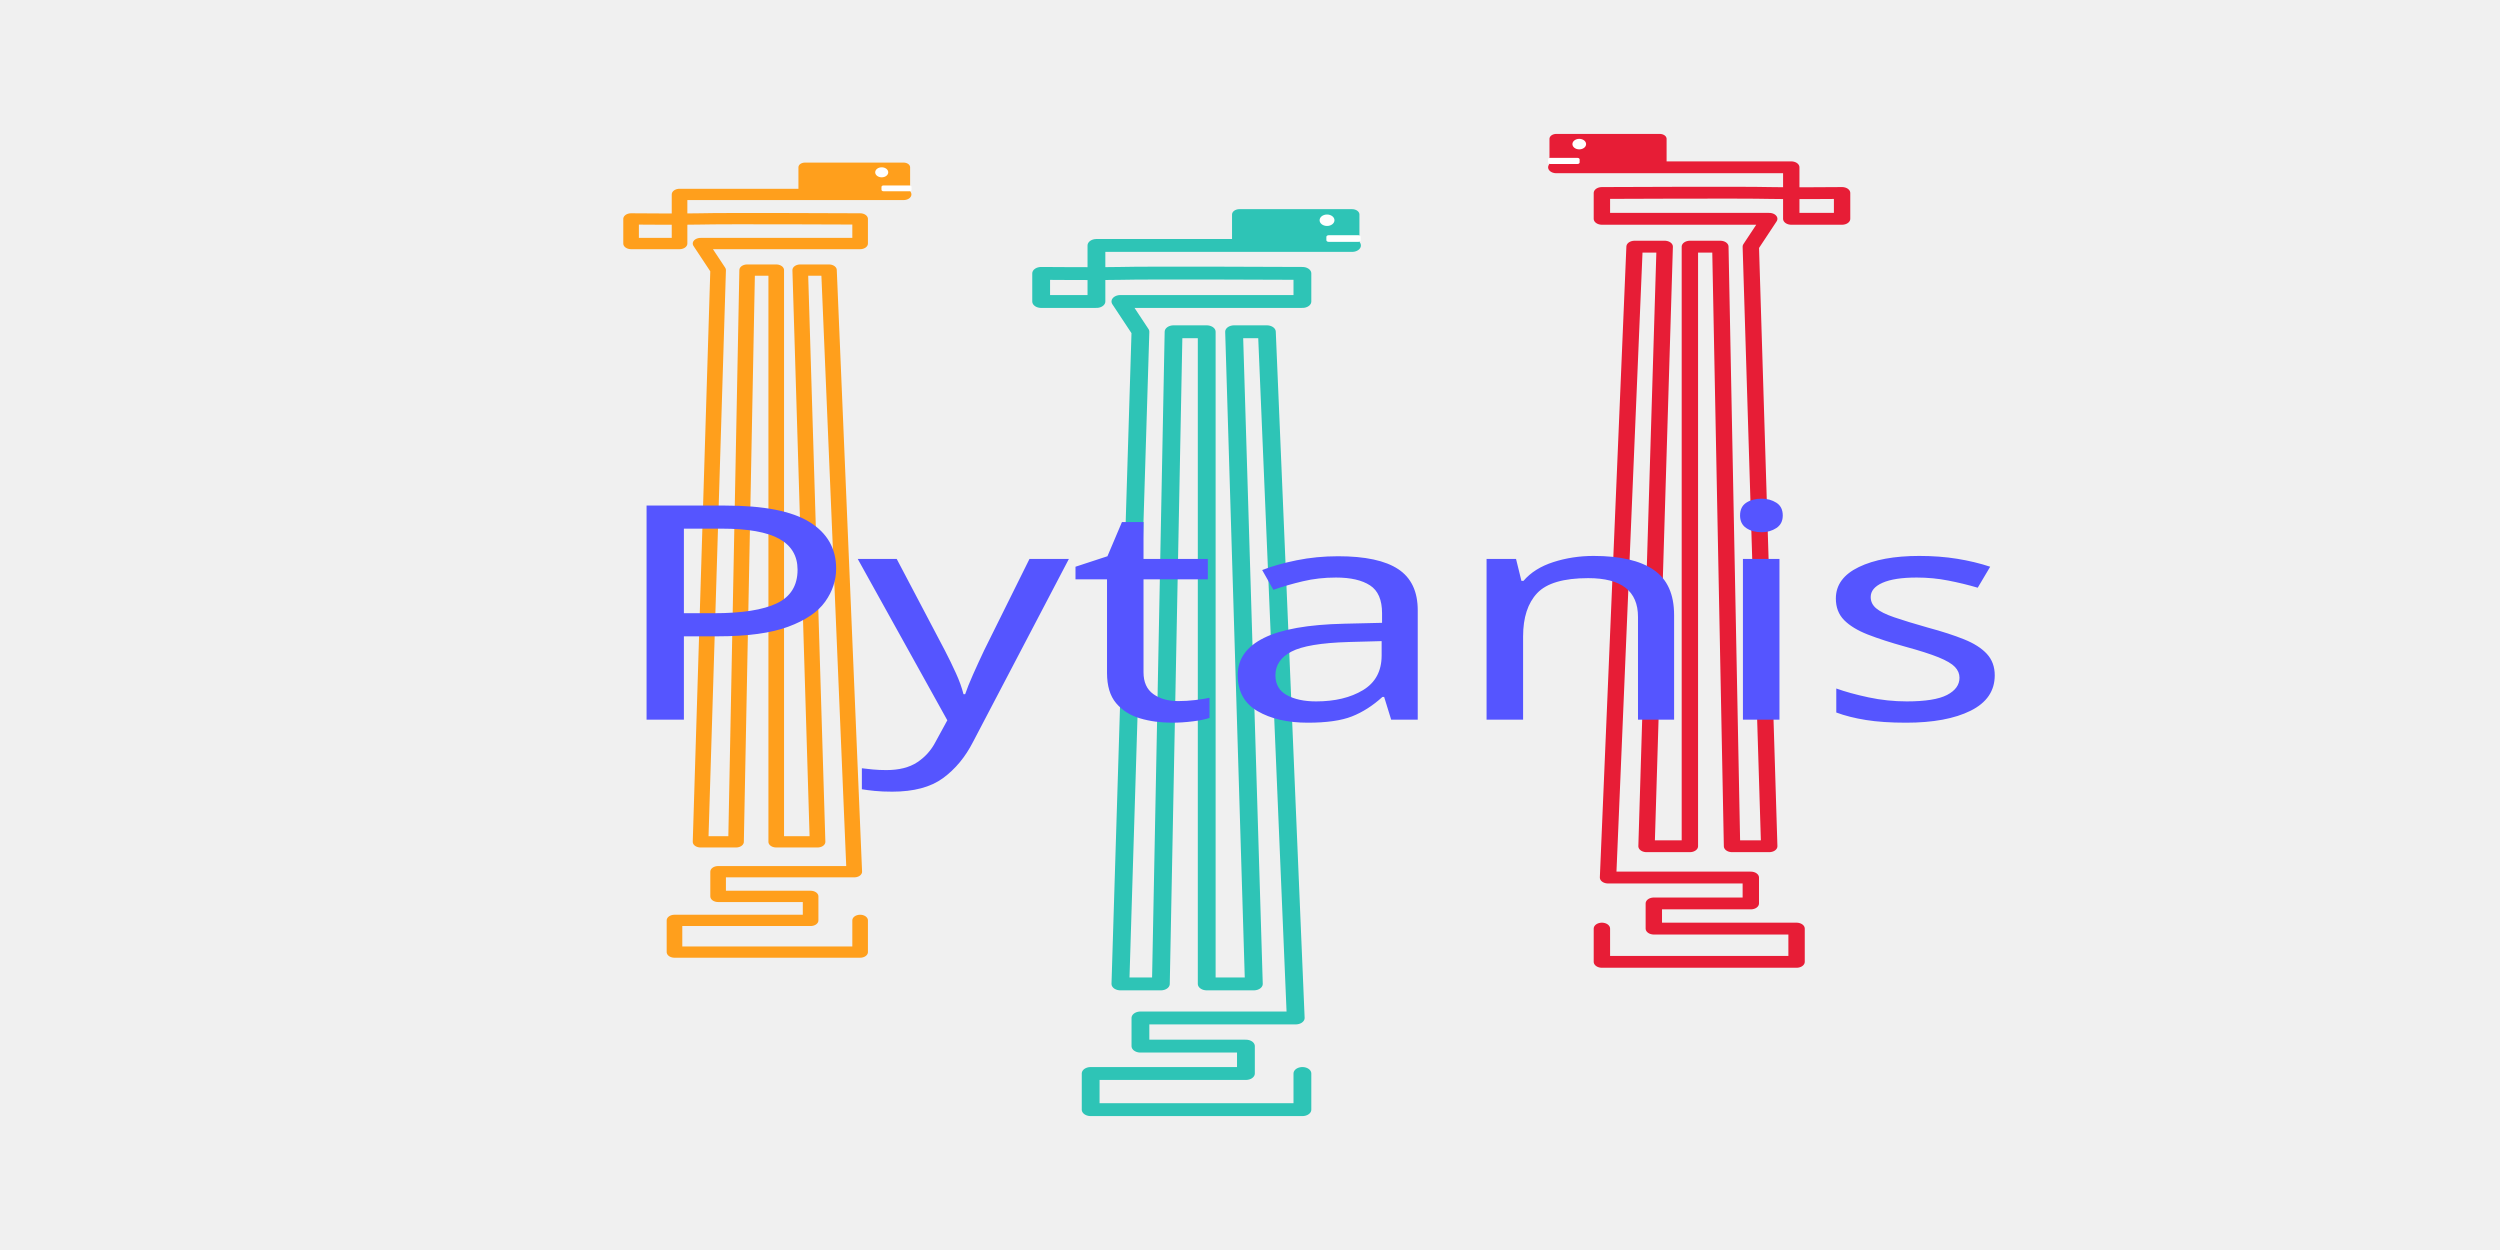
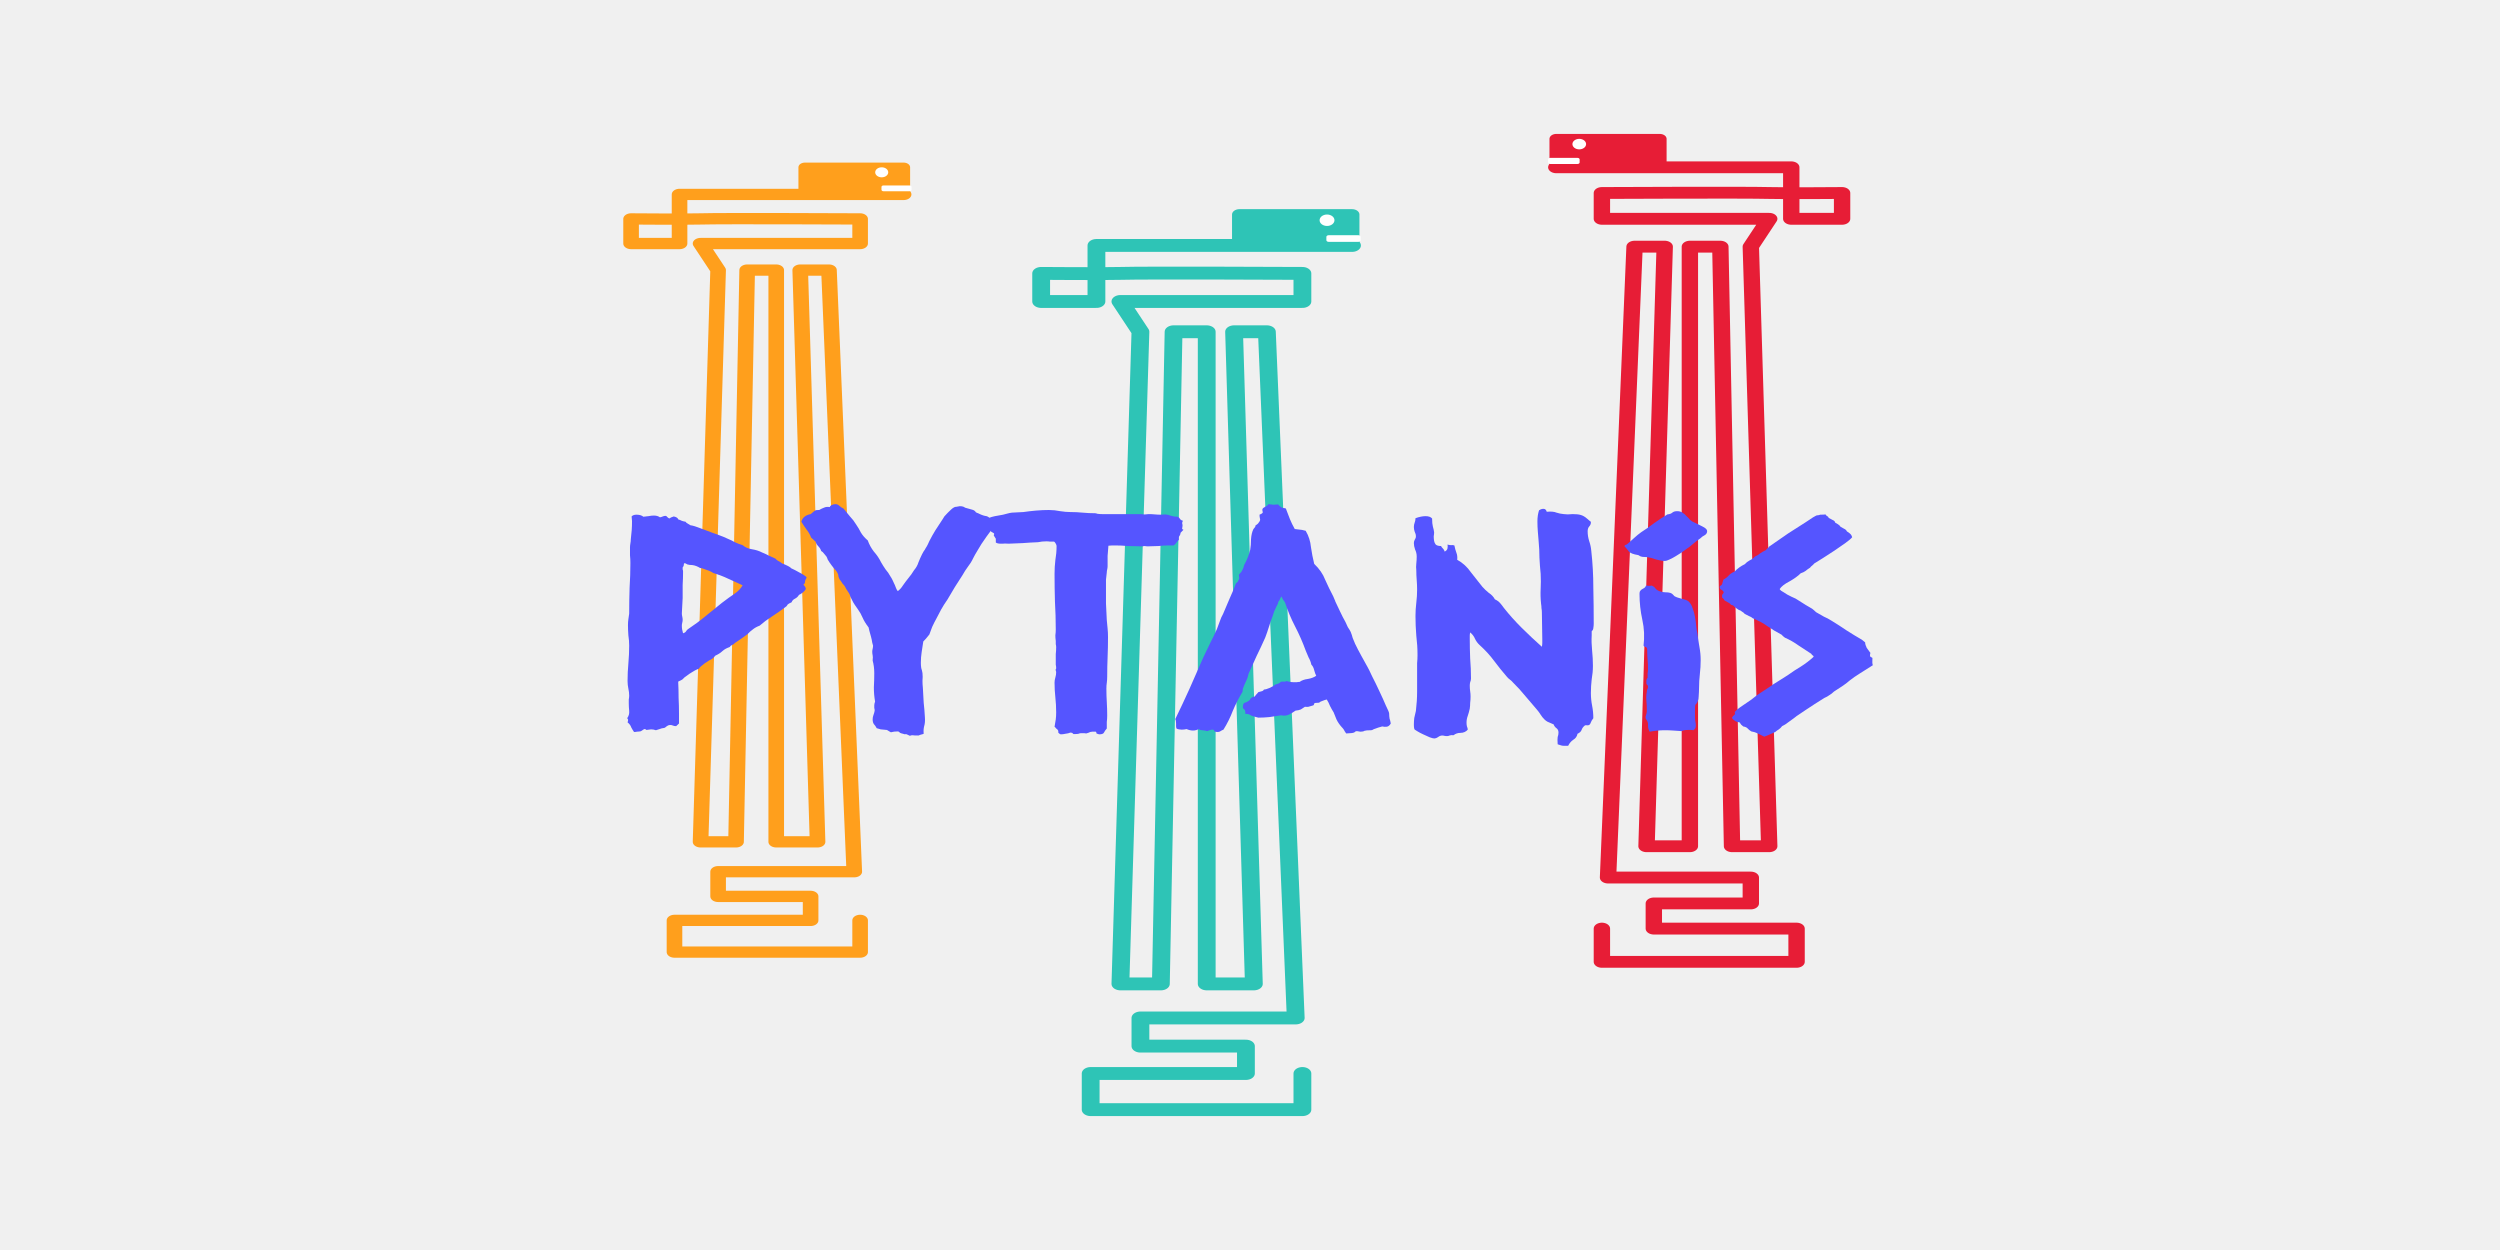
- <svg xmlns="http://www.w3.org/2000/svg" id="svg1040" style="clip-rule:evenodd;fill-rule:evenodd;stroke-linecap:round;stroke-linejoin:round;stroke-miterlimit:1.5" xml:space="preserve" version="1.1" viewBox="0 0 1280 640" height="640" width="1280">
+ <svg xmlns="http://www.w3.org/2000/svg" width="1280" height="640" viewBox="0 0 1280 640" version="1.1" xml:space="preserve" style="clip-rule:evenodd;fill-rule:evenodd;stroke-linecap:round;stroke-linejoin:round;stroke-miterlimit:1.5" id="svg1040">
  <defs id="defs1044" />
-   <g style="display:inline" id="g1038" />
-   <g transform="translate(-11.46293,-7.794269)" id="g1665">
-     <g id="g1016" style="clip-rule:evenodd;display:inline;fill-rule:evenodd;stroke-linecap:round;stroke-linejoin:round;stroke-miterlimit:1.5" transform="matrix(0.3539814,0,0,0.2559204,158.3211,-36.89657)">
-       <g id="g1014">
-         <path d="m 1902.11,2032.41 v 66.496 h 281.582 v -66.496 h -206.468 v -50.339 h 140.282 v -51.806 h -206.517 l 38.377,-1262.17 h 43.601 l -26.291,1199.53 h 62.69 V 668.095 h 44.077 l 16.891,1199.53 h 53.812 l -26.64,-1199.53 26.64,-55.714 H 1902.11 v -51.647 c 0,0 208.849,-1.378 242.036,0 22.319,0.927 105.38,0 105.38,0 v 51.647 h -73.512 v -103.05 h -339.866" style="fill:none;stroke:#e71d36;stroke-width:23.68px" id="path1006" />
-         <rect x="1836.15" y="452.419" width="149.683" height="56.907" style="fill:#e71d36;stroke:#e71d36;stroke-width:19.73px" id="rect1008" />
-         <ellipse cx="1869.37" cy="462.94" rx="9.89" ry="10.521" style="fill:#ffffff" id="ellipse1010" />
-         <path d="m 1824.29,493.546 c 0,-1.684 1.367,-3.051 3.051,-3.051 h 39.531 c 1.684,0 3.051,1.367 3.051,3.051 v 6.103 c 0,1.684 -1.367,3.051 -3.051,3.051 h -39.531 c -1.684,0 -3.051,-1.367 -3.051,-3.051 z" style="fill:#ffffff" id="path1012" />
-       </g>
+   <g id="g1038" style="display:inline" />
+   <g id="g1016" style="clip-rule:evenodd;display:inline;fill-rule:evenodd;stroke-linecap:round;stroke-linejoin:round;stroke-miterlimit:1.5" transform="matrix(0.3539814,0,0,0.2559204,146.8581,-44.69084)">
+     <g id="g1014">
+       <path d="m 1902.11,2032.41 v 66.496 h 281.582 v -66.496 h -206.468 v -50.339 h 140.282 v -51.806 h -206.517 l 38.377,-1262.17 h 43.601 l -26.291,1199.53 h 62.69 V 668.095 h 44.077 l 16.891,1199.53 h 53.812 l -26.64,-1199.53 26.64,-55.714 H 1902.11 v -51.647 c 0,0 208.849,-1.378 242.036,0 22.319,0.927 105.38,0 105.38,0 v 51.647 h -73.512 v -103.05 h -339.866" style="fill:none;stroke:#e71d36;stroke-width:23.68px" id="path1006" />
+       <rect x="1836.15" y="452.419" width="149.683" height="56.907" style="fill:#e71d36;stroke:#e71d36;stroke-width:19.73px" id="rect1008" />
+       <ellipse cx="1869.37" cy="462.94" rx="9.89" ry="10.521" style="fill:#ffffff" id="ellipse1010" />
+       <path d="m 1824.29,493.546 c 0,-1.684 1.367,-3.051 3.051,-3.051 h 39.531 c 1.684,0 3.051,1.367 3.051,3.051 v 6.103 c 0,1.684 -1.367,3.051 -3.051,3.051 h -39.531 c -1.684,0 -3.051,-1.367 -3.051,-3.051 z" style="fill:#ffffff" id="path1012" />
    </g>
-     <g id="g1026" style="clip-rule:evenodd;display:inline;fill-rule:evenodd;stroke-linecap:round;stroke-linejoin:round;stroke-miterlimit:1.5" transform="matrix(0.3539814,0,0,0.2559204,158.3211,-36.89657)">
-       <path d="m 1468.93,2322.28 v 72.324 h -306.263 v -72.324 h 224.565 v -54.751 h -152.578 v -56.347 h 224.619 l -41.74,-1372.81 h -47.424 l 28.596,1304.67 H 1330.52 V 838.372 h -47.941 l -18.371,1304.67 h -58.529 l 28.975,-1304.67 -28.975,-60.598 H 1468.93 V 721.6 c 0,0 -227.155,-1.498 -263.251,0 -24.275,1.008 -114.617,0 -114.617,0 v 56.174 h 79.955 V 665.691 h 369.658" style="fill:none;stroke:#2ec4b6;stroke-width:25.75px" id="path1018" />
-       <rect x="1377.88" y="603.801" width="162.804" height="61.896" style="fill:#2ec4b6;stroke:#2ec4b6;stroke-width:21.46px" id="rect1020" />
-       <ellipse cx="1504.55" cy="615.244" rx="10.757" ry="11.443" style="fill:#ffffff" id="ellipse1022" />
-       <path d="m 1553.22,648.533 c 0,-1.832 -1.487,-3.319 -3.318,-3.319 h -42.996 c -1.832,0 -3.319,1.487 -3.319,3.319 v 6.638 c 0,1.831 1.487,3.318 3.319,3.318 h 42.996 c 1.831,0 3.318,-1.487 3.318,-3.318 z" style="fill:#ffffff" id="path1024" />
-     </g>
-     <g id="g1036" style="clip-rule:evenodd;display:inline;fill-rule:evenodd;stroke-linecap:round;stroke-linejoin:round;stroke-miterlimit:1.5" transform="matrix(0.3539814,0,0,0.2559204,158.3211,-36.89657)">
-       <path d="m 829.212,2015.97 v 63.409 h -268.51 v -63.409 h 196.883 v -48.002 h -133.77 v -49.401 h 196.93 L 784.15,714.987 h -41.578 l 25.071,1143.84 h -59.78 V 714.987 h -42.031 l -16.106,1143.84 h -51.314 l 25.403,-1143.84 -25.403,-53.128 h 230.8 v -49.248 c 0,0 -199.154,-1.314 -230.8,0 -21.283,0.883 -100.489,0 -100.489,0 v 49.248 h 70.1 v -98.266 h 324.089" style="fill:none;stroke:#ff9f1c;stroke-width:22.58px" id="path1028" />
-       <rect x="749.377" y="509.327" width="142.734" height="54.266" style="fill:#ff9f1c;stroke:#ff9f1c;stroke-width:18.82px" id="rect1030" />
-       <ellipse cx="860.44" cy="519.359" rx="9.431" ry="10.032" style="fill:#ffffff" id="ellipse1032" />
-       <path d="m 903.618,548.544 c 0,-1.606 -1.303,-2.91 -2.909,-2.91 h -37.696 c -1.606,0 -2.91,1.304 -2.91,2.91 v 5.819 c 0,1.606 1.304,2.91 2.91,2.91 h 37.696 c 1.606,0 2.909,-1.304 2.909,-2.91 z" style="fill:#ffffff" id="path1034" />
-     </g>
-     <text xml:space="preserve" style="font-size:180.59px;line-height:1.25;font-family:'Caesar Dressing';-inkscape-font-specification:'Caesar Dressing';display:inline;fill:#5555ff;stroke-width:0.301" x="273.71" y="442.53" id="text1611" transform="scale(1.176082,0.8502806)">
-       <tspan id="tspan1609" x="273.71" y="442.53" style="font-size:180.59px;fill:#5555ff;stroke-width:0.301">Pytanis</tspan>
-     </text>
+   </g>
+   <g id="g1026" style="clip-rule:evenodd;display:inline;fill-rule:evenodd;stroke-linecap:round;stroke-linejoin:round;stroke-miterlimit:1.5" transform="matrix(0.3539814,0,0,0.2559204,146.8581,-44.69084)">
+     <path d="m 1468.93,2322.28 v 72.324 h -306.263 v -72.324 h 224.565 v -54.751 h -152.578 v -56.347 h 224.619 l -41.74,-1372.81 h -47.424 l 28.596,1304.67 H 1330.52 V 838.372 h -47.941 l -18.371,1304.67 h -58.529 l 28.975,-1304.67 -28.975,-60.598 H 1468.93 V 721.6 c 0,0 -227.155,-1.498 -263.251,0 -24.275,1.008 -114.617,0 -114.617,0 v 56.174 h 79.955 V 665.691 h 369.658" style="fill:none;stroke:#2ec4b6;stroke-width:25.75px" id="path1018" />
+     <rect x="1377.88" y="603.801" width="162.804" height="61.896" style="fill:#2ec4b6;stroke:#2ec4b6;stroke-width:21.46px" id="rect1020" />
+     <ellipse cx="1504.55" cy="615.244" rx="10.757" ry="11.443" style="fill:#ffffff" id="ellipse1022" />
+     <path d="m 1553.22,648.533 c 0,-1.832 -1.487,-3.319 -3.318,-3.319 h -42.996 c -1.832,0 -3.319,1.487 -3.319,3.319 v 6.638 c 0,1.831 1.487,3.318 3.319,3.318 h 42.996 c 1.831,0 3.318,-1.487 3.318,-3.318 z" style="fill:#ffffff" id="path1024" />
+   </g>
+   <g id="g1036" style="clip-rule:evenodd;display:inline;fill-rule:evenodd;stroke-linecap:round;stroke-linejoin:round;stroke-miterlimit:1.5" transform="matrix(0.3539814,0,0,0.2559204,146.8581,-44.69084)">
+     <path d="m 829.212,2015.97 v 63.409 h -268.51 v -63.409 h 196.883 v -48.002 h -133.77 v -49.401 h 196.93 L 784.15,714.987 h -41.578 l 25.071,1143.84 h -59.78 V 714.987 h -42.031 l -16.106,1143.84 h -51.314 l 25.403,-1143.84 -25.403,-53.128 h 230.8 v -49.248 c 0,0 -199.154,-1.314 -230.8,0 -21.283,0.883 -100.489,0 -100.489,0 v 49.248 h 70.1 v -98.266 h 324.089" style="fill:none;stroke:#ff9f1c;stroke-width:22.58px" id="path1028" />
+     <rect x="749.377" y="509.327" width="142.734" height="54.266" style="fill:#ff9f1c;stroke:#ff9f1c;stroke-width:18.82px" id="rect1030" />
+     <ellipse cx="860.44" cy="519.359" rx="9.431" ry="10.032" style="fill:#ffffff" id="ellipse1032" />
+     <path d="m 903.618,548.544 c 0,-1.606 -1.303,-2.91 -2.909,-2.91 h -37.696 c -1.606,0 -2.91,1.304 -2.91,2.91 v 5.819 c 0,1.606 1.304,2.91 2.91,2.91 h 37.696 c 1.606,0 2.909,-1.304 2.909,-2.91 z" style="fill:#ffffff" id="path1034" />
+   </g>
+   <text xml:space="preserve" style="font-size:180.59px;line-height:1.25;font-family:'Caesar Dressing';-inkscape-font-specification:'Caesar Dressing';display:none;fill:#5555ff;stroke-width:0.301" x="263.963" y="433.363" id="text1611" transform="scale(1.176082,0.8502806)">
+     <tspan id="tspan1609" x="0" y="0" style="font-size:180.59px;fill:#5555ff;stroke-width:0.301">Pytanis</tspan>
+   </text>
+   <g style="font-size:180.59px;line-height:1.25;font-family:'Caesar Dressing';-inkscape-font-specification:'Caesar Dressing';clip-rule:evenodd;display:inline;fill:#5555ff;fill-rule:evenodd;stroke-width:0.301;stroke-linecap:round;stroke-linejoin:round;stroke-miterlimit:1.5" id="text1611-2" transform="matrix(1.176082,0,0,0.8502806,-4.377233,9.893464)" aria-label="Pytanis">
+     <path id="path897" style="font-size:180.59px;fill:#5555ff;stroke-width:0.301" d="m 291.037,299.87 q 0.705,-0.176 1.235,-0.529 0.529,-0.353 1.234,-0.353 0.529,0.176 0.705,0.705 0.353,0.529 0.882,0.882 0.529,-0.353 0.882,-0.705 0.529,-0.353 1.058,-0.529 1.764,0.529 1.94,1.764 0.882,0.353 1.587,0.882 0.705,0.353 1.587,0.529 0.353,0.705 0.882,1.058 0.529,0.353 1.234,1.058 1.764,0.353 4.585,1.94 2.998,1.587 4.762,2.469 1.764,0.882 3.527,1.764 1.764,0.882 3.351,1.94 1.587,0.882 3.174,2.116 1.587,1.058 3.351,1.764 1.587,1.94 4.056,2.469 2.469,0.529 4.409,1.94 1.587,0.882 2.998,1.94 1.411,0.882 2.822,1.764 0.529,0.882 1.234,1.411 0.882,0.529 1.587,1.411 3.527,1.94 4.056,2.998 0.529,0.353 1.587,1.058 1.058,0.705 2.116,1.587 1.058,0.705 1.94,1.587 0.882,0.705 1.058,1.411 -0.705,1.587 -0.705,2.645 0,0.882 -0.705,1.587 1.058,1.411 1.058,2.645 -0.882,2.116 -2.998,3.527 -0.529,1.411 -1.764,2.293 -1.058,0.705 -1.411,2.116 -1.411,0.882 -1.764,1.411 -0.176,0.529 -0.529,1.058 -3.351,3.527 -6.349,6.173 -2.822,2.469 -5.291,5.467 -1.764,0.882 -2.998,2.293 -1.234,1.234 -2.293,2.822 -1.411,1.411 -2.822,2.822 -1.234,1.235 -2.645,2.469 -0.353,0.705 -1.235,1.234 -0.705,0.353 -1.058,1.234 -1.94,0.882 -3.174,2.469 -1.235,1.587 -2.998,2.645 l -1.234,1.764 q -0.529,0.353 -1.587,1.234 -0.882,0.705 -1.94,1.764 -0.882,0.882 -1.587,1.764 -0.705,0.882 -0.882,1.411 -0.529,0.176 -1.764,1.058 -1.058,0.882 -2.293,1.94 -1.058,1.058 -2.116,2.116 -0.882,1.058 -1.058,1.411 l -1.764,1.234 q 0.176,4.762 0.176,9.7 0.176,4.762 0.176,9.523 v 5.996 l -1.234,1.587 q -0.882,0 -1.411,-0.353 -0.529,-0.353 -1.234,-0.353 -0.705,0 -1.411,0.705 -0.529,0.705 -1.058,1.058 -1.235,0.176 -2.116,0.705 -0.705,0.353 -1.587,0.705 -1.058,-0.529 -2.116,-0.529 -2.293,0.529 -2.293,0.176 0.176,-0.353 -0.705,-0.353 -1.411,1.411 -1.764,1.411 -0.705,0 -1.411,0.176 -0.529,0.176 -1.234,0.176 -0.705,-1.411 -1.234,-2.822 -0.353,-1.587 -1.587,-2.998 0.529,-1.764 -0.176,-2.469 1.058,-1.94 0.882,-4.409 -0.176,-2.469 -0.176,-4.585 0,-1.235 0,-2.293 0.176,-1.234 0.176,-2.293 0,-2.116 -0.353,-4.233 -0.353,-2.293 -0.353,-4.585 0,-5.291 0.353,-10.581 0.353,-5.467 0.353,-10.758 0,-2.998 -0.353,-6.173 -0.176,-3.174 -0.176,-6.173 0,-1.94 0.176,-3.527 0.176,-1.764 0.353,-3.351 0,-8.112 0.176,-15.519 0.353,-7.583 0.353,-14.99 0,-2.469 -0.176,-4.585 0,-2.293 0,-4.762 0,-1.234 0.176,-2.469 0.176,-1.235 0.176,-2.469 0.529,-5.467 0.529,-10.934 l -0.176,-2.822 q 0.705,-1.058 2.116,-1.058 1.94,0 2.998,1.234 1.234,-0.176 2.293,-0.353 1.234,-0.353 2.293,-0.353 1.587,0 2.645,1.058 z m 10.405,28.041 q 0,0.882 -0.176,1.411 -0.176,0.353 -0.353,0.705 0,0.529 0,1.235 0.176,0.529 0.176,1.234 0,4.056 -0.176,8.112 0,3.88 0,7.76 l -0.353,9.347 q 0,0.882 0.176,1.94 0.176,1.058 0.176,1.94 0,0.882 -0.176,1.764 -0.176,0.882 -0.176,1.764 0,2.293 0.529,4.585 0.882,-0.353 1.234,-1.058 0.353,-0.882 0.882,-1.411 4.056,-3.704 7.583,-7.76 3.527,-4.056 7.231,-8.112 3.174,-3.351 5.467,-5.467 2.293,-2.116 3.527,-5.114 -2.998,-1.94 -6.173,-3.88 -3.174,-2.116 -6.702,-3.527 -0.176,-0.353 -1.058,-0.882 -0.705,-0.529 -1.587,-0.882 -0.882,-0.529 -1.764,-0.882 -0.882,-0.353 -1.234,-0.353 -1.587,-1.411 -3.351,-1.764 -1.234,0 -2.116,-0.353 -0.882,-0.529 -1.234,-0.882 z" />
+     <path id="path899" style="font-size:180.59px;fill:#5555ff;stroke-width:0.301" d="m 437.59,303.221 q -1.94,3.527 -4.409,8.289 -2.469,4.762 -3.88,8.289 -0.529,1.235 -1.058,2.469 -0.353,1.058 -0.882,2.293 -0.882,2.645 -2.293,5.114 -1.234,2.293 -2.293,4.938 -1.587,3.527 -3.351,7.231 -1.587,3.527 -3.174,7.407 -1.764,3.527 -2.822,6.173 -0.882,2.469 -1.94,5.114 -1.058,2.645 -1.94,5.291 -0.705,2.469 -1.234,4.585 -1.587,2.822 -2.645,4.233 -0.353,3.174 -0.705,6.349 -0.353,3.174 -0.353,6.525 0,1.587 0.176,3.174 0.353,1.411 0.529,2.998 0.176,2.293 0,4.585 0,2.116 0.176,4.409 0.176,4.409 0.353,8.818 0.353,4.233 0.529,8.818 0.176,3.174 -0.353,5.467 -0.353,2.116 -0.176,4.409 -0.529,0.353 -1.235,0.529 -0.529,0.176 -1.058,0.529 -1.94,0 -2.645,-0.176 -0.529,0 -1.058,0.353 -1.587,-1.058 -1.764,-1.058 -0.176,0.176 -0.353,0.176 -2.116,-0.705 -2.293,-1.058 -0.176,-0.353 -0.705,-0.705 -1.94,0 -3.174,0.529 -0.529,-0.353 -0.882,-0.705 -0.353,-0.353 -0.882,-0.705 -1.587,-0.176 -2.645,-0.353 -1.058,-0.353 -1.764,-0.705 -0.529,-1.411 -1.234,-2.469 -0.529,-1.058 -0.529,-2.822 0,-1.411 0.353,-2.645 0.353,-1.234 0.529,-2.645 0,-0.882 -0.176,-1.587 0,-0.705 0,-1.587 0,-0.882 0.353,-2.293 -0.529,-4.056 -0.529,-8.465 0.176,-4.585 0.176,-8.642 0,-4.056 -0.705,-7.583 0.176,-2.293 0,-3.174 -0.176,-1.058 -0.176,-2.116 0,-0.882 0.176,-1.764 0.176,-1.058 0.176,-1.94 0,-0.176 -0.353,-1.764 -0.176,-1.764 -0.529,-3.527 -0.353,-1.94 -0.705,-3.527 -0.353,-1.764 -0.353,-2.116 -1.764,-3.174 -2.645,-5.996 -0.882,-2.822 -1.94,-4.762 -0.705,-1.411 -1.411,-2.822 -0.705,-1.411 -1.234,-2.998 -0.353,-0.882 -0.705,-1.94 -0.176,-1.058 -0.529,-1.94 -0.705,-1.411 -1.411,-2.998 -0.529,-1.764 -1.411,-2.822 -0.705,-1.587 -1.411,-2.822 -0.529,-1.411 -0.529,-2.645 -0.529,-2.116 -1.764,-3.704 -1.058,-1.764 -1.94,-3.527 -0.529,-1.058 -0.882,-1.94 -0.176,-0.882 -0.529,-1.764 -0.353,-0.705 -1.058,-1.764 -0.529,-1.058 -1.234,-1.587 -0.353,-1.587 -1.234,-2.822 -0.882,-1.234 -1.235,-2.822 -0.882,-1.234 -1.94,-2.469 -0.705,-2.645 -1.94,-4.762 -1.234,-2.293 -2.293,-4.762 0.705,-3.704 4.056,-4.585 1.764,-2.116 2.116,-2.293 0.353,-0.176 1.587,-0.176 1.058,-0.882 2.116,-1.411 1.058,-0.705 2.469,-0.353 0.176,-0.705 0.882,-1.235 0.882,-0.529 1.587,-0.529 1.058,0 1.764,1.058 0.882,1.058 1.764,1.587 1.411,2.469 2.822,4.762 1.587,2.293 2.645,4.762 1.234,2.469 2.116,4.938 1.058,2.469 2.998,4.762 0.882,3.527 2.645,6.702 1.94,2.998 3.174,6.525 0.882,2.116 1.94,4.233 1.234,1.94 2.116,4.233 0.529,1.058 0.882,2.116 0.353,1.058 0.705,2.116 0.353,0.882 0.705,2.293 0.353,1.411 0.882,2.293 1.234,-1.235 2.116,-3.174 1.234,-2.469 2.469,-4.585 1.411,-2.293 2.469,-4.762 1.411,-2.293 1.94,-4.762 0.705,-2.469 1.587,-4.938 0.353,-0.882 0.705,-1.764 0.529,-0.882 0.882,-1.94 0.529,-1.058 0.882,-2.116 0.353,-1.058 0.705,-2.116 1.234,-3.351 2.645,-6.525 1.587,-3.351 3.174,-6.702 0.176,-0.529 0.705,-1.587 0.705,-1.058 1.411,-2.116 0.882,-1.234 1.587,-2.116 0.705,-0.882 1.234,-1.235 0.353,-0.353 1.058,-0.353 0.882,-0.176 1.411,-0.353 1.587,0 2.293,0.882 2.116,0.882 3.174,1.234 1.058,0.353 1.587,1.587 2.645,1.764 3.88,2.116 1.411,0.176 2.116,1.411 1.94,1.234 2.293,1.764 0.353,0.529 0.705,1.058 z" />
+     <path id="path901" style="font-size:180.59px;fill:#5555ff;stroke-width:0.301" d="m 518.714,301.986 q -0.353,0.705 -0.353,1.411 0.176,0.705 0.176,1.587 -0.353,2.116 0,2.116 0.353,0 0.353,0.353 l -1.234,1.764 q 0,1.058 -0.529,1.94 -0.353,0.882 -0.176,2.116 -0.529,0.882 -1.058,1.764 -0.353,0.882 -1.235,1.764 h -2.293 q -1.94,0 -4.233,0.353 -2.116,0.176 -4.233,0.176 -0.353,0 -0.882,0 -0.529,-0.176 -1.058,-0.176 -0.353,0 -0.882,0.176 -0.529,0 -1.234,0 -2.645,0 -5.291,-0.176 -2.469,-0.353 -5.291,-0.353 -0.705,0 -1.411,0 -0.705,0 -1.587,0.176 -0.176,2.998 -0.353,6.173 0,2.998 0,6.173 0,0.882 -0.176,1.94 -0.176,0.882 -0.176,1.764 -0.176,2.293 -0.353,4.409 0,2.116 0,4.409 0,4.938 0,9.876 0.176,4.938 0.353,10.052 0.176,2.645 0.353,5.114 0.176,2.469 0.176,5.114 0,5.996 -0.176,11.992 -0.176,5.82 -0.176,11.816 0,1.94 -0.176,3.704 -0.176,1.587 -0.176,3.527 0,4.056 0.176,8.112 0.176,4.056 0.176,8.112 0,1.94 -0.176,3.88 0,1.94 0,3.88 -0.882,1.411 -1.234,2.469 -0.353,1.058 -2.116,1.058 -1.234,-0.353 -1.234,-0.882 0.176,-0.353 -0.176,-0.705 -1.587,-0.176 -2.469,0.176 -0.705,0.529 -1.764,0.882 -0.529,-0.176 -1.234,-0.176 -0.529,0 -1.058,0 -0.353,0 -0.705,0.176 -0.353,0.353 -1.587,0.353 -1.058,0.176 -1.234,-0.353 -0.176,-0.529 -1.058,-0.529 -0.882,0.529 -2.116,0.705 -1.058,0.353 -2.116,0.353 -1.058,-0.705 -1.058,-1.411 0.176,-0.529 -0.176,-1.234 -0.176,-0.353 -0.705,-0.882 -0.353,-0.705 -0.705,-1.058 0.353,-2.469 0.529,-4.409 0.176,-1.94 0.176,-4.233 0,-4.585 -0.353,-8.994 -0.353,-4.409 -0.353,-8.994 0,-1.411 0.353,-2.998 0.353,-1.587 0.353,-3.351 -0.353,-1.411 -0.176,-1.587 0.176,-0.353 0.176,-0.705 0,-1.058 -0.176,-2.116 0,-1.058 0,-2.116 0,-2.116 0,-4.233 0.176,-2.116 0.176,-4.233 0,-0.882 -0.176,-1.764 0,-1.058 0,-1.94 -0.176,-1.587 -0.176,-3.351 0.176,-1.764 0.176,-3.527 0,-8.465 -0.353,-16.754 -0.176,-8.289 -0.176,-16.754 0,-4.233 0.353,-8.289 0.529,-4.233 0.529,-8.465 0,-0.529 -0.353,-1.411 -0.353,-0.882 -0.705,-1.234 -0.882,0 -1.764,0 -0.705,-0.176 -1.587,-0.176 -1.94,0 -3.704,0.529 -3.351,0.176 -6.525,0.529 -2.998,0.176 -6.173,0.353 -2.116,-0.176 -2.645,0 -0.353,0 -0.882,0 -1.411,0 -2.116,-0.705 v -2.293 q -1.058,-2.116 -0.882,-2.293 0.176,-0.176 0.176,-0.529 0,-0.529 -0.882,-1.058 -1.058,-0.705 -1.058,-2.116 -0.176,-1.411 -0.705,-2.116 -0.529,-0.705 -0.529,-1.411 0,-1.234 0.529,-2.822 1.587,-0.882 2.998,-1.234 1.587,-0.353 3.527,-0.882 1.058,-0.353 1.94,-0.705 0.882,-0.353 1.94,-0.529 1.235,-0.176 2.469,-0.176 1.234,0 2.469,-0.176 2.645,-0.529 5.467,-0.882 2.998,-0.353 5.643,-0.353 2.469,0 4.938,0.705 2.469,0.529 4.409,0.529 2.822,0 5.291,0.353 2.645,0.353 5.467,0.353 0.353,0 1.058,0.353 0.882,0.176 1.94,0.176 h 17.107 q 1.411,0.353 1.94,0.176 0.705,-0.176 1.234,-0.176 1.411,0 2.645,0.176 1.234,0.176 2.645,0.176 1.234,0 1.94,-0.176 1.411,0.176 2.645,0.882 1.234,0.529 2.822,0.529 0.705,0.529 1.058,1.411 0.353,0.705 1.234,1.058 z" />
+     <path id="path903" style="font-size:180.59px;fill:#5555ff;stroke-width:0.301" d="m 563.509,294.579 q 0.882,3.174 1.764,6.349 0.882,2.998 2.116,5.996 2.645,0.353 3.174,0.529 0.705,0.176 1.587,0.529 1.94,4.585 2.293,9.876 0.529,5.114 1.411,10.052 3.351,4.409 4.762,9.523 1.587,4.938 3.527,10.052 0.529,1.764 0.705,2.293 0.176,0.353 0.176,0.705 1.058,2.998 2.116,6.173 1.058,3.174 2.293,6.173 0.529,1.587 1.058,3.174 0.705,1.411 1.234,2.822 0.529,1.764 0.882,3.704 0.529,1.764 1.058,3.527 1.234,3.527 2.645,7.054 1.411,3.527 2.822,7.054 0.529,1.235 1.94,5.467 1.587,4.233 3.174,8.994 1.587,4.585 2.822,8.642 1.411,3.88 1.411,4.762 0,1.411 0.176,2.998 0.353,1.411 0.529,2.998 -0.705,1.764 -1.764,1.94 -1.058,0.176 -1.94,-0.176 -0.882,0.353 -1.764,0.705 -0.705,0.353 -1.411,0.705 -0.529,0.176 -0.882,0.529 -0.353,0.353 -0.882,0.353 -2.116,0 -2.822,0.353 -0.529,0.529 -1.764,0.529 -1.587,-0.529 -2.116,-0.176 -0.353,0.529 -0.705,0.705 -0.705,0.353 -1.587,0.353 -0.882,0 -1.764,0.176 -0.353,-0.705 -0.705,-1.411 -0.176,-0.705 -0.705,-1.587 -1.94,-2.822 -2.822,-5.467 -0.705,-2.645 -1.234,-4.233 -0.882,-1.94 -1.587,-3.88 -0.529,-1.94 -1.411,-3.88 -1.058,0.353 -1.94,0.882 -0.882,0.353 -1.411,1.058 -2.116,0 -2.116,0.529 0,0.529 -0.353,1.058 -1.058,0.353 -1.764,0.705 -0.529,0.353 -1.94,0.176 -0.882,0.882 -1.764,1.587 -0.882,0.529 -2.293,0.705 -1.411,1.411 -2.998,2.469 -1.411,0.882 -3.351,0.353 -2.469,0.529 -4.938,1.058 -2.469,0.353 -4.938,0.353 -2.822,-0.882 -3.527,-1.587 -0.705,-0.705 -2.116,-0.705 0.176,-2.469 -1.058,-3.351 0,-0.529 0,-1.587 0.176,-1.235 0.529,-1.587 2.293,-1.058 2.645,-2.293 0.353,-1.234 1.94,-1.587 0.353,-0.705 0.705,-1.235 0.529,-0.705 0.882,-1.411 0.882,-0.353 1.411,-0.529 0.705,-0.176 1.058,-1.058 0.882,0 2.645,-1.058 1.764,-1.234 2.293,-1.94 1.411,-0.529 1.764,-0.882 0.353,-0.529 0.882,-0.882 1.764,0.176 2.293,-0.353 1.411,0.705 3.174,0.705 0.705,0 1.234,0 0.529,-0.176 1.234,-0.176 1.411,-1.411 3.527,-1.764 2.293,-0.529 3.704,-1.94 -0.529,-1.411 -0.882,-3.351 -0.353,-2.116 -1.235,-3.351 -0.353,-2.293 -1.234,-4.409 -0.705,-2.116 -1.234,-4.056 -1.94,-7.407 -4.585,-14.461 -2.645,-7.054 -4.409,-14.461 -0.353,-0.882 -0.882,-1.764 -0.353,-1.058 -0.705,-1.94 -0.882,2.116 -0.882,2.469 0,0.176 -0.353,0.529 -0.176,0.882 -0.353,1.587 -0.176,0.529 -0.529,1.411 -0.529,1.411 -1.058,3.174 -0.353,1.587 -0.705,2.998 -0.882,2.998 -1.587,6.349 -0.705,3.174 -1.587,6.349 -1.764,5.467 -3.704,10.934 -1.764,5.291 -3.527,10.758 -0.353,2.469 -0.882,3.88 -0.353,1.234 -0.882,2.645 -0.353,1.234 -0.705,2.469 -0.176,1.234 -0.176,1.94 -2.469,5.643 -4.233,11.463 -1.587,5.82 -4.056,11.287 -0.705,0.353 -1.234,0.882 -0.529,0.529 -1.234,0.529 -1.411,0 -1.587,-0.705 0,-0.705 -0.705,-0.705 -0.705,0 -1.234,0.353 -0.529,0.176 -1.058,0.529 -0.882,-0.353 -2.116,-0.529 -1.058,0 -1.587,-0.705 -1.234,0.882 -2.469,0.882 -1.411,0 -2.822,-0.882 -1.058,0.353 -2.116,0.353 -0.529,0 -1.234,-0.176 -0.705,-0.176 -1.058,-0.529 -0.176,-0.705 -0.176,-1.411 0,-0.705 0,-1.587 0,-1.764 -0.353,-2.645 3.174,-8.994 6.173,-18.165 2.998,-9.347 5.996,-18.87 1.587,-4.409 2.998,-8.642 1.587,-4.233 2.998,-8.642 0.705,-2.469 1.234,-4.585 0.529,-2.293 1.411,-4.409 1.411,-4.585 2.822,-9.171 1.587,-4.762 2.822,-9.347 0.705,-0.529 0.882,-1.235 0.176,-0.705 0.529,-1.587 l -0.176,-2.293 q 1.234,-1.764 1.587,-2.998 0.529,-1.411 0.705,-2.822 0.882,-2.116 1.587,-4.585 0.705,-2.469 1.058,-4.585 0.353,-2.822 0.353,-6.349 0.176,-3.704 1.058,-6.173 0.353,-0.705 0.529,-0.882 0.353,-0.353 0.353,-1.235 0.353,-0.353 0.705,-0.705 0.529,-0.529 0.705,-1.058 0.882,-1.411 0.529,-2.469 -0.176,-1.058 -0.176,-2.293 1.587,-0.882 1.411,-1.587 -0.176,-0.705 -0.176,-1.411 0,-0.882 1.058,-1.587 1.234,-0.882 1.587,-1.764 1.058,0.176 2.116,0.353 1.058,0 2.116,-0.176 1.234,2.293 2.998,2.293 z" />
+     <path id="path905" style="font-size:180.59px;fill:#5555ff;stroke-width:0.301" d="m 677.083,296.519 q 2.822,-0.353 4.233,0.529 1.587,0.705 3.174,0.882 0.882,0.176 1.764,0.176 1.058,-0.176 2.116,-0.176 2.293,0 3.527,0.529 1.411,0.529 2.822,2.293 0.353,0.353 0.882,1.058 0.705,0.529 0.705,1.058 0,1.411 -0.705,2.469 -0.705,1.058 -0.705,2.998 0,2.998 0.705,5.996 0.705,2.822 0.882,5.82 0.882,10.934 0.882,22.045 0.176,10.934 0.176,21.692 0,1.411 -0.176,2.645 0,1.058 -0.705,1.94 v 2.293 q -0.176,4.585 0.176,9.347 0.353,4.585 0.353,9.171 0,4.056 -0.529,8.112 -0.353,4.056 -0.353,8.289 0,3.88 0.529,7.583 0.529,3.704 0.529,7.583 -0.882,1.587 -1.058,2.469 -0.176,0.882 -0.705,1.587 -0.529,0.353 -1.234,0.176 -0.529,-0.176 -0.882,0.353 -0.882,1.058 -1.234,2.469 -0.353,1.411 -1.764,2.293 -0.353,2.469 -1.94,3.704 -1.411,1.411 -2.116,3.527 -2.116,0.176 -2.998,-0.176 -0.705,-0.353 -1.587,-0.705 -0.176,-2.998 0,-4.409 0.353,-1.234 0.353,-2.645 0,-1.764 -0.882,-2.645 -0.882,-0.882 -1.234,-2.293 -1.94,-1.234 -2.645,-1.587 -0.705,-0.529 -1.235,-1.234 -1.058,-1.411 -1.764,-2.998 -0.705,-1.587 -1.587,-2.998 -2.469,-4.056 -5.114,-8.289 -2.469,-4.233 -5.467,-8.289 -0.529,-0.882 -1.234,-1.587 -0.705,-0.705 -1.235,-1.587 -2.998,-4.762 -5.643,-9.7 -2.645,-4.938 -6.173,-9.347 -1.411,-1.764 -2.116,-3.88 -0.705,-2.293 -2.116,-3.88 -0.176,0.882 -0.176,1.94 0,1.058 0,1.94 0,5.996 0.176,11.992 0.353,5.82 0.353,11.816 0,1.234 -0.353,2.293 -0.176,0.882 -0.176,2.116 0,1.764 0.176,3.351 0.176,1.587 0.176,3.174 0,1.94 -0.176,3.704 0,1.764 -0.176,3.527 -0.353,2.293 -0.882,4.409 -0.529,1.94 -0.529,4.056 0,1.234 0.176,2.293 0.353,1.058 0.353,1.94 -1.234,1.94 -3.174,1.94 -1.764,0 -2.998,1.411 -1.058,-0.176 -1.764,0.176 -0.529,0.353 -1.058,0.353 -0.705,0 -1.235,-0.176 -0.353,-0.176 -0.882,-0.176 -0.882,0 -1.764,0.882 -0.882,0.882 -1.764,0.882 -0.529,0 -1.94,-0.705 -1.234,-0.705 -2.822,-1.764 -1.411,-0.882 -2.645,-1.94 -1.234,-0.882 -1.234,-1.411 -0.176,-0.882 -0.176,-2.469 0,-2.116 0.176,-4.056 0.353,-2.116 0.705,-4.233 0.529,-5.996 0.529,-11.816 0,-5.996 0,-11.992 0,-2.469 0,-4.938 0.176,-2.469 0.176,-4.938 0,-5.82 -0.529,-11.64 -0.353,-5.996 -0.353,-11.816 0,-4.056 0.353,-7.936 0.353,-4.056 0.353,-7.936 0,-2.998 -0.176,-5.82 -0.176,-2.822 -0.176,-5.82 -0.176,-1.94 0,-4.056 0.176,-2.293 0.176,-4.233 0,-2.293 -0.705,-4.233 -0.529,-2.116 -0.529,-3.88 0,-1.058 0.353,-1.94 0.529,-1.058 0.529,-2.116 0,-1.411 -0.529,-2.822 -0.353,-1.411 -0.353,-2.822 0,-1.411 0.353,-2.645 0.353,-1.234 0.353,-2.645 2.469,-1.234 4.409,-1.234 1.94,0 2.822,1.411 0,3.174 0.353,4.938 0.353,1.587 0.529,3.351 0,1.058 -0.176,2.469 0,1.411 0.176,2.822 0.176,1.234 0.705,2.116 0.705,0.882 2.293,0.882 0.353,0.882 0.882,1.587 0.529,0.705 0.705,1.764 1.058,-0.705 1.234,-1.94 0.176,-1.234 0,-2.293 0.882,0.353 1.587,0.353 0.705,-0.176 1.411,0.176 0.353,2.469 0.882,4.409 0.529,1.764 0.353,4.233 3.527,2.645 5.996,7.583 2.645,4.762 4.938,8.642 1.234,1.94 2.822,3.704 1.764,1.587 2.645,3.88 1.411,0.882 2.293,2.293 0.882,1.411 1.587,2.822 3.527,6.173 7.76,11.992 4.233,5.82 8.818,11.463 0.176,-1.234 0.176,-2.293 0,-1.234 0,-2.469 L 674.967,357.186 q 0,-1.411 -0.176,-2.645 0,-1.235 -0.176,-2.645 -0.353,-4.585 -0.176,-8.994 0.176,-4.409 0,-8.994 -0.353,-4.762 -0.529,-9.7 0,-4.938 -0.353,-9.876 -0.176,-2.998 -0.353,-5.996 -0.176,-2.998 -0.176,-5.996 0,-3.704 0.705,-6.702 0.353,-0.353 0.705,-0.529 0.529,-0.353 1.234,-0.353 1.058,0 1.411,1.764 z" />
+     <path id="path907" style="font-size:180.59px;fill:#5555ff;stroke-width:0.301" d="m 746.921,308.159 q 0,1.587 -1.058,2.469 -1.058,0.705 -1.94,1.94 -1.764,1.587 -3.174,3.351 -1.234,1.587 -2.998,3.174 -0.705,0.705 -1.94,1.94 -1.234,1.058 -2.645,2.293 -1.234,1.058 -2.645,1.94 -1.234,0.882 -2.116,0.882 -1.411,0 -3.704,-0.882 -2.116,-1.058 -3.704,-1.411 -1.234,-0.176 -2.293,-0.176 -0.882,-0.176 -1.764,-1.058 -3.174,-0.705 -4.056,-2.116 -0.882,-1.587 -1.94,-3.174 0,-0.705 0.529,-0.882 0.529,-0.176 0.882,-0.705 1.764,-2.293 2.998,-3.704 1.234,-1.587 2.822,-3.174 2.998,-2.645 5.643,-5.467 2.822,-2.822 5.82,-5.291 1.411,-0.176 2.116,-1.058 0.705,-0.882 2.116,-0.882 1.411,0 2.293,0.882 1.058,0.882 1.764,2.116 0.882,1.058 1.587,2.293 0.882,1.058 1.94,1.587 1.234,0.882 3.351,2.293 2.116,1.411 2.116,2.822 z m -24.161,32.802 q 1.234,0.705 1.764,1.94 0.705,1.058 1.94,1.587 1.058,0.529 2.293,0.529 1.235,0 2.116,0.353 0.705,0.353 1.058,0.882 0.353,0.529 0.705,1.058 1.058,0.882 3.174,1.587 2.293,0.705 2.998,1.587 1.234,1.587 1.764,4.056 0.705,2.469 1.058,5.291 0.353,2.645 0.529,5.467 0.176,2.645 0.529,4.585 0.353,4.056 0.882,8.112 0.529,3.88 0.529,7.936 0,4.056 -0.353,8.289 -0.353,4.233 -0.353,8.289 0,2.116 -0.176,5.291 0,3.174 -1.411,4.938 -0.176,0.705 -0.176,2.469 v 5.643 q 0,1.058 0.176,2.116 0.176,1.058 0.176,2.293 0,1.94 -1.058,2.822 -0.529,-0.176 -1.235,-0.176 -0.529,0 -1.058,0 -1.94,0 -2.822,0.705 -1.94,-0.176 -3.704,-0.353 -1.764,-0.176 -3.704,-0.176 -2.998,0 -6.525,0.882 -0.705,-1.764 -0.705,-3.704 0.176,-1.94 -0.705,-3.527 -0.176,-0.529 -0.353,-0.882 0,-0.529 0,-1.058 0.529,-2.116 0.529,-2.822 0,-0.882 0,-1.764 0,-2.469 -0.176,-4.938 -0.176,-2.645 0.176,-5.114 0,-0.882 0.176,-1.587 0.353,-0.705 0.353,-1.587 0,-0.882 -0.353,-1.234 -0.353,-0.353 -0.353,-0.882 0,-0.529 0,-1.764 0.176,-1.234 0.529,-1.587 0,-1.411 0,-2.645 0.176,-1.411 0.176,-2.645 0,-2.822 -0.176,-5.643 -0.176,-2.822 -0.176,-5.467 0,-1.234 -0.176,-1.587 -0.176,-0.353 -0.353,-0.529 -0.176,-0.176 -0.529,-0.176 -0.353,-0.176 -0.529,-0.705 0.705,-7.76 -0.529,-15.519 -1.234,-7.76 -1.234,-15.696 0,-1.234 0.353,-1.764 0.353,-0.705 0.882,-1.058 0.529,-0.353 0.882,-0.705 0.529,-0.529 0.705,-1.411 1.411,0.353 2.469,0 z" />
+     <path id="path909" style="font-size:180.59px;fill:#5555ff;stroke-width:0.301" d="m 798.417,298.106 q 0.353,0.705 0.705,1.058 0.529,0.176 0.705,1.058 1.234,0.882 1.94,1.411 0.705,0.353 0.882,1.411 1.587,1.234 1.764,1.587 0.353,0.353 0.529,0.882 0.882,0.705 1.587,1.235 0.882,0.529 1.234,1.587 1.411,1.234 1.764,1.94 0.353,0.705 0.529,1.587 -0.705,1.234 -2.822,3.351 -2.116,2.116 -4.762,4.585 -2.645,2.293 -5.114,4.585 -2.469,2.116 -3.88,3.351 -0.353,0.705 -0.882,1.234 -0.529,0.529 -0.882,1.234 -1.058,0.882 -1.94,1.94 -0.882,0.882 -2.116,1.411 -1.764,2.469 -4.938,4.938 -3.174,2.293 -4.233,4.585 0.176,0.529 0.705,1.058 0.705,0.529 1.058,0.882 1.411,1.411 3.351,2.645 1.94,1.058 3.351,2.469 1.411,1.234 2.822,2.469 1.411,1.058 2.822,2.293 0.705,0.705 1.764,2.116 1.764,1.411 3.351,2.645 1.764,1.058 3.351,2.469 3.351,2.822 6.525,5.82 3.174,2.822 6.702,5.643 l 1.411,1.587 q 0,1.411 0.705,3.351 0.882,1.764 1.587,2.998 -0.353,1.764 0,2.293 0.529,0.353 0.882,0.705 -0.176,3.351 0.176,4.409 -2.998,2.645 -5.643,4.938 -2.469,2.116 -4.409,4.233 -1.587,1.94 -3.351,3.527 -1.587,1.411 -3.527,3.174 -1.058,1.411 -1.764,1.94 -1.234,1.234 -2.469,1.94 -2.116,1.94 -4.233,3.704 -1.94,1.764 -3.88,3.527 -1.411,1.234 -2.645,2.469 -1.235,1.058 -2.469,2.469 -1.058,1.058 -2.469,2.469 -1.234,1.411 -2.645,2.293 -0.529,1.058 -1.411,1.94 -0.882,0.705 -1.587,1.587 -1.234,0.705 -2.293,1.411 -1.058,0.705 -2.469,1.411 -1.411,-1.058 -2.822,-1.94 -1.234,-0.882 -2.822,-1.234 -1.058,-0.882 -1.587,-1.764 -0.529,-0.882 -1.94,-1.234 -0.353,-0.529 -0.882,-1.058 -0.353,-0.705 -0.705,-1.411 -2.116,-0.176 -3.351,-2.645 0.353,-1.058 0.882,-1.587 0.705,-0.529 0.353,-1.94 1.058,-1.764 2.469,-2.998 1.587,-1.411 2.998,-2.822 1.587,-1.411 2.822,-2.822 1.411,-1.587 2.998,-2.998 0.882,-0.882 1.764,-1.587 0.882,-0.882 1.94,-1.764 1.94,-1.94 3.88,-3.527 2.116,-1.764 4.233,-3.704 2.822,-2.822 5.82,-5.291 2.998,-2.645 5.467,-5.82 -0.176,-0.705 -0.529,-0.882 -0.353,-0.353 -0.529,-0.882 -2.822,-2.645 -5.643,-5.114 -2.645,-2.645 -5.82,-4.585 -1.058,-1.058 -1.411,-1.764 -3.174,-2.293 -6.173,-5.114 -2.822,-2.822 -6.349,-4.762 -0.705,-0.882 -1.764,-1.411 -0.882,-0.705 -1.764,-1.235 -0.529,-0.882 -1.235,-1.411 -0.529,-0.705 -1.411,-1.058 -1.411,-1.234 -1.94,-1.94 -0.353,-0.882 -1.411,-1.058 -0.353,-0.882 -1.234,-1.411 -0.705,-0.529 -1.587,-1.234 -0.353,-1.058 -1.058,-1.764 -0.176,-1.411 0.176,-1.94 0.353,-0.705 0.529,-1.058 -0.176,-1.058 -0.882,-1.587 -0.882,-0.529 -0.882,-1.764 0,-0.705 0.529,-0.882 0.353,-0.353 0.529,-0.882 l 0.529,-2.645 q 1.411,-1.058 2.293,-2.469 1.058,-1.587 2.645,-2.469 1.764,-2.645 4.409,-4.409 0.882,-1.411 2.116,-2.293 1.411,-0.882 2.293,-2.293 1.411,-0.882 2.293,-1.94 1.058,-1.058 2.469,-1.94 0.353,-0.705 0.705,-1.058 0.529,-0.529 0.705,-1.058 4.762,-4.585 8.289,-7.936 3.704,-3.351 7.583,-6.702 1.058,-0.882 2.116,-1.94 1.058,-1.058 2.293,-1.94 0.353,-0.353 0.882,-0.353 0.529,0 1.058,-0.353 2.116,0 2.293,-0.176 z" />
  </g>
</svg>
